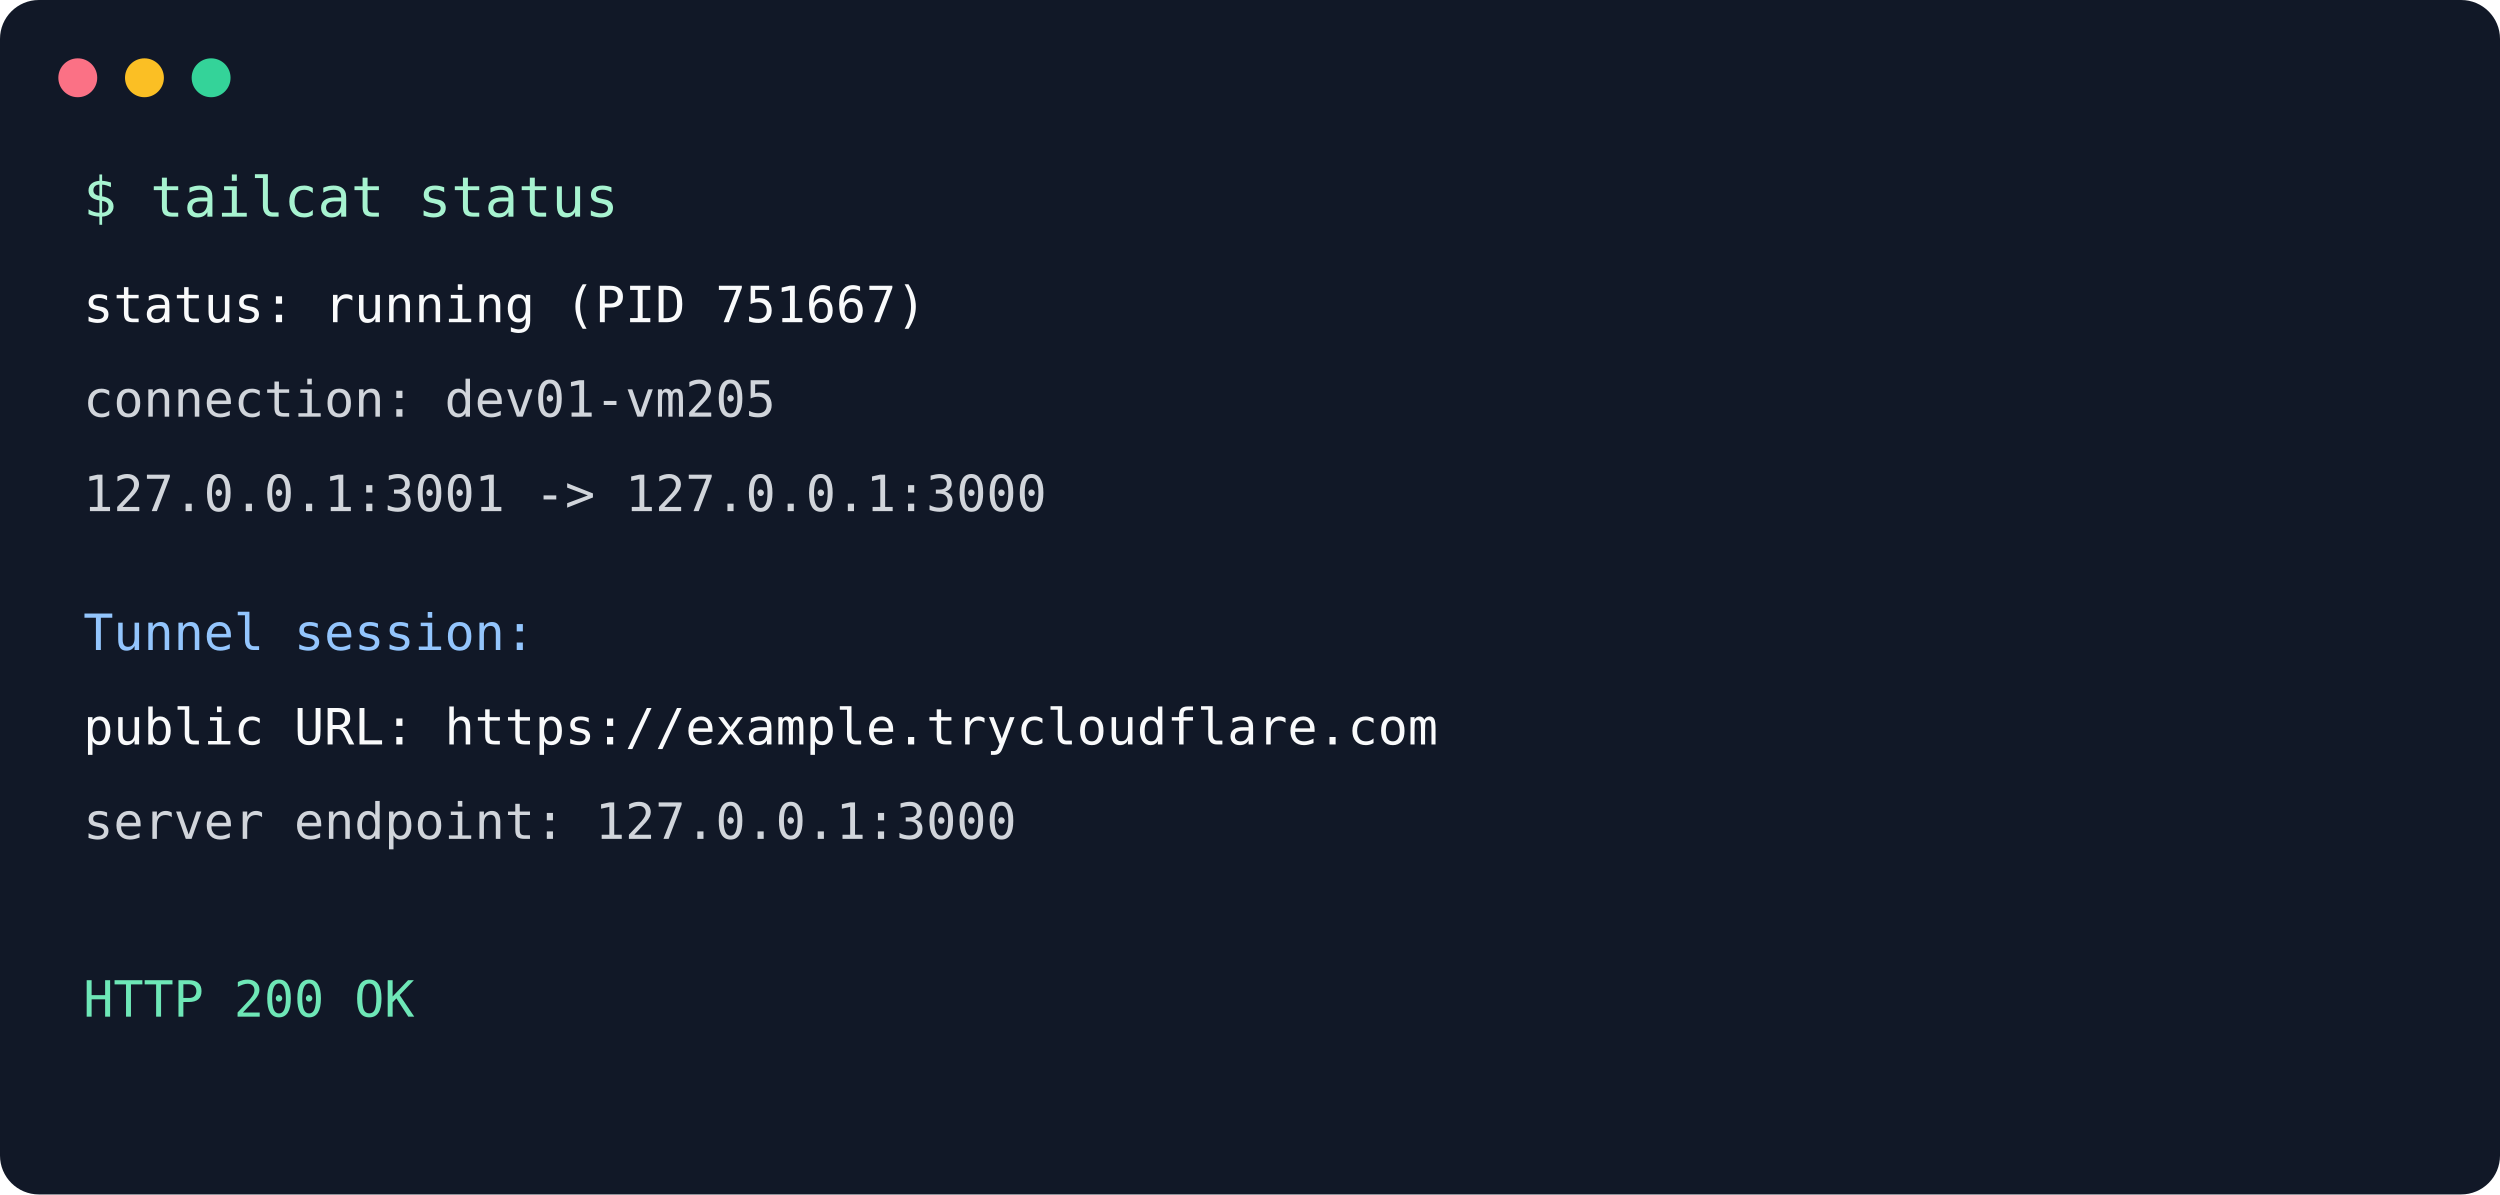
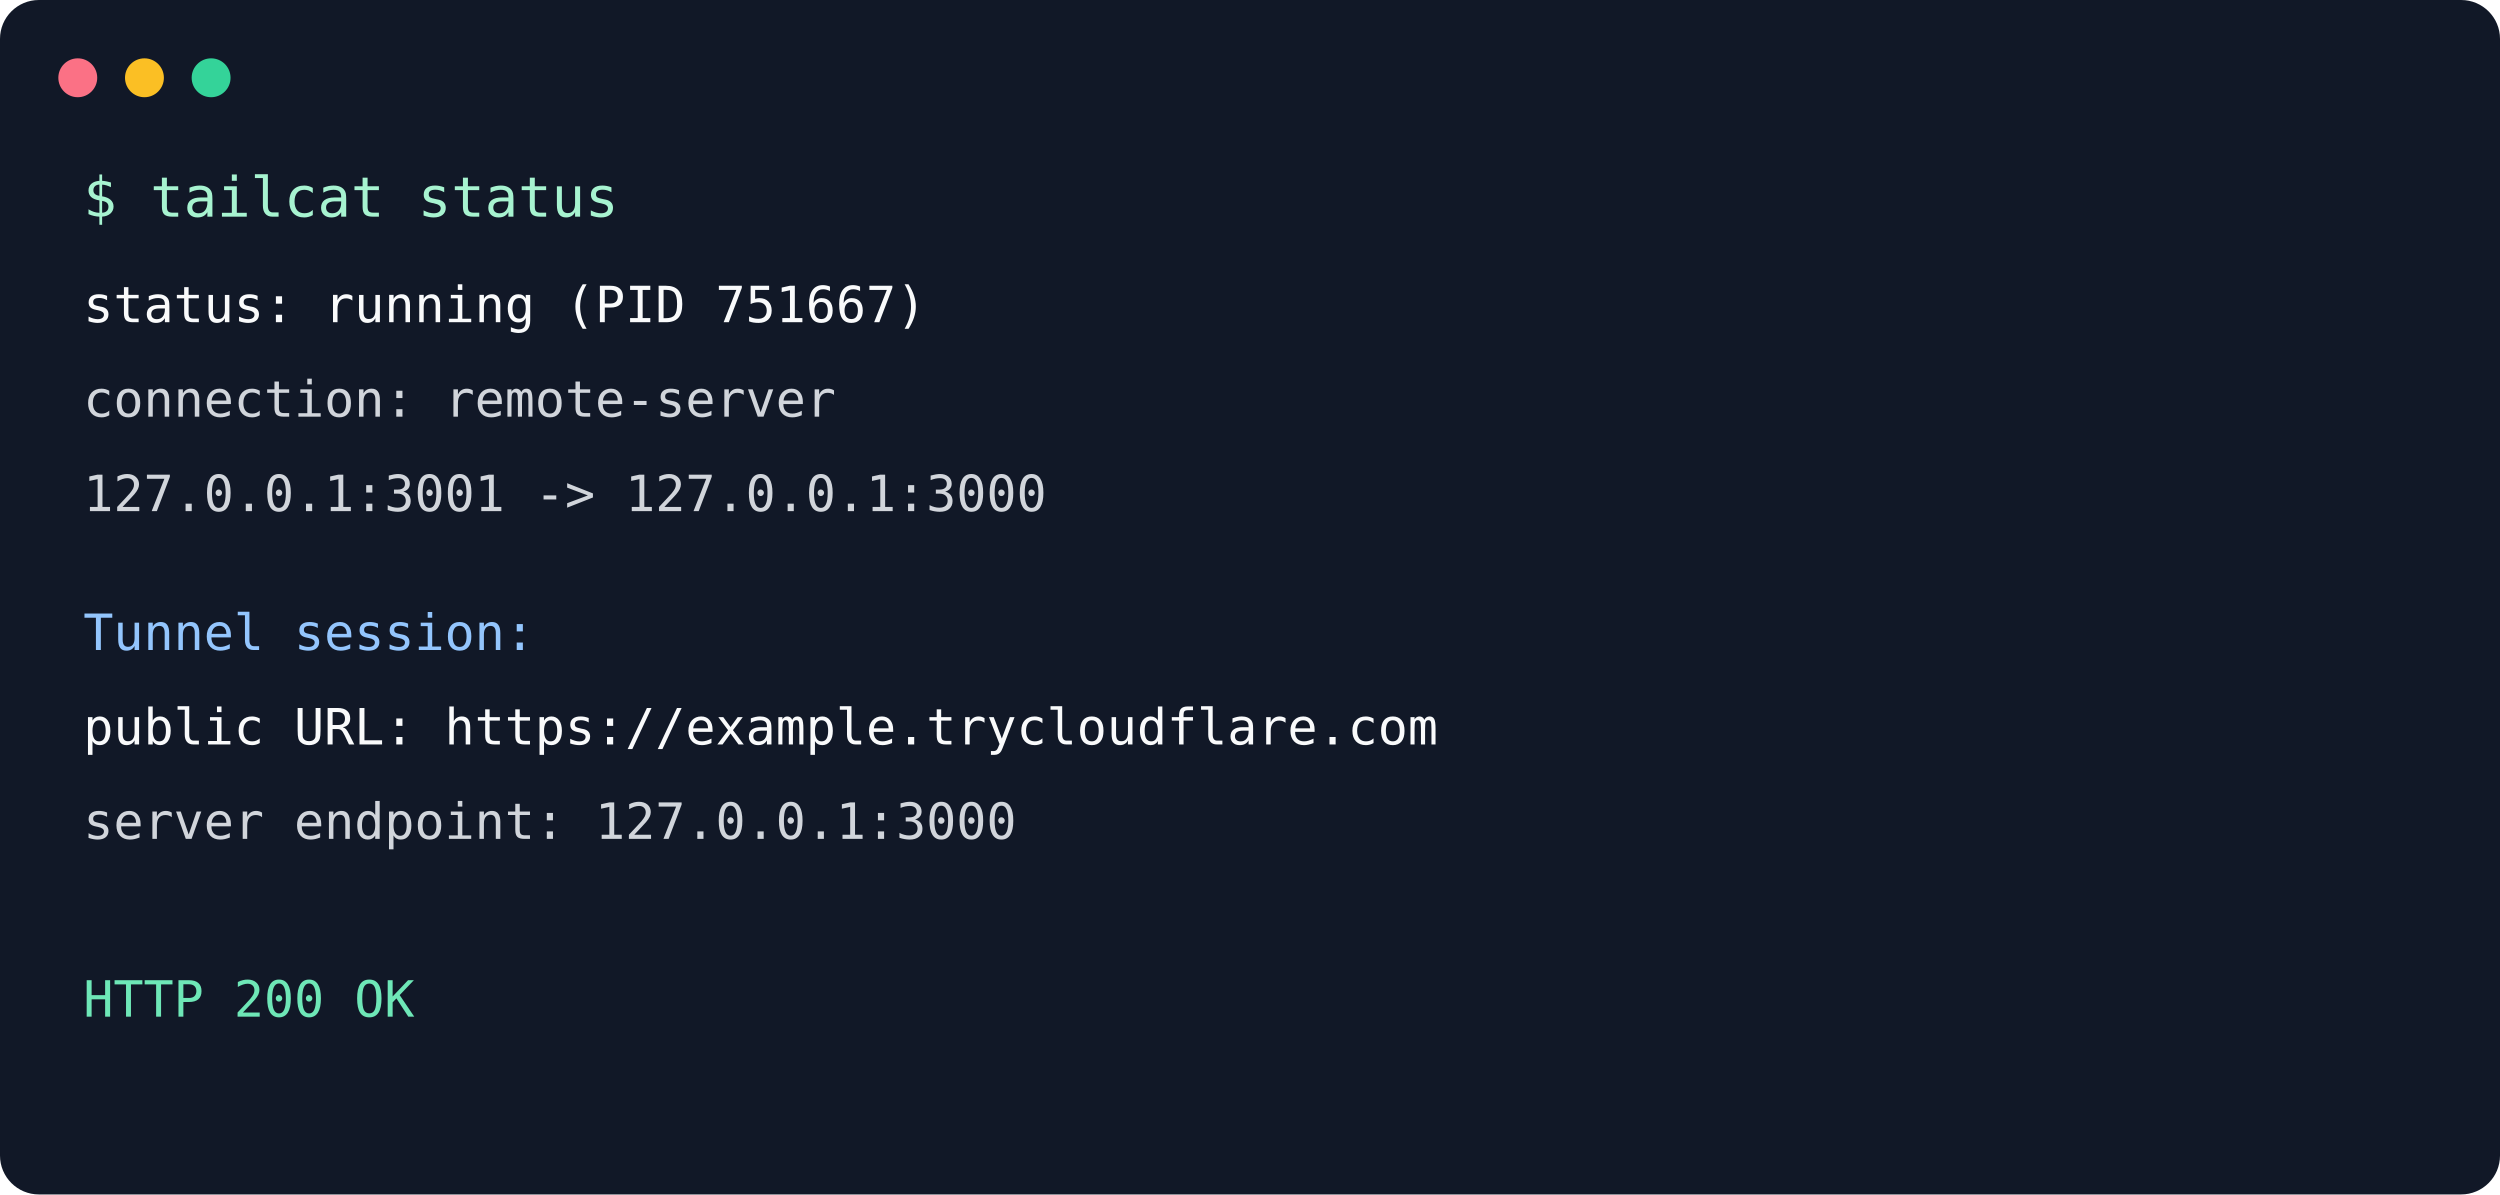
<svg xmlns="http://www.w3.org/2000/svg" width="900" height="430" viewBox="0 0 900 430" role="img" aria-labelledby="title desc">
  <rect width="900" height="430" rx="14" fill="#111827" />
  <circle cx="28" cy="28" r="7" fill="#fb7185" />
  <circle cx="52" cy="28" r="7" fill="#fbbf24" />
  <circle cx="76" cy="28" r="7" fill="#34d399" />
  <text x="30" y="78" fill="#a7f3d0" font-family="monospace" font-size="20">$ tailcat status</text>
  <text x="30" y="116" fill="#f9fafb" font-family="monospace" font-size="18">status: running (PID 751667)</text>
-   <text x="30" y="150" fill="#d1d5db" font-family="monospace" font-size="18">connection: dev01-vm205</text>
+   <text x="30" y="150" fill="#d1d5db" font-family="monospace" font-size="18">connection: remote-server</text>
  <text x="30" y="184" fill="#d1d5db" font-family="monospace" font-size="18">127.0.0.1:3001 -&gt; 127.0.0.1:3000</text>
  <text x="30" y="234" fill="#93c5fd" font-family="monospace" font-size="18">Tunnel session:</text>
  <text x="30" y="268" fill="#f9fafb" font-family="monospace" font-size="18">public URL: https://example.trycloudflare.com</text>
  <text x="30" y="302" fill="#d1d5db" font-family="monospace" font-size="18">server endpoint: 127.0.0.1:3000</text>
  <text x="30" y="366" fill="#6ee7b7" font-family="monospace" font-size="18">HTTP 200 OK</text>
</svg>
